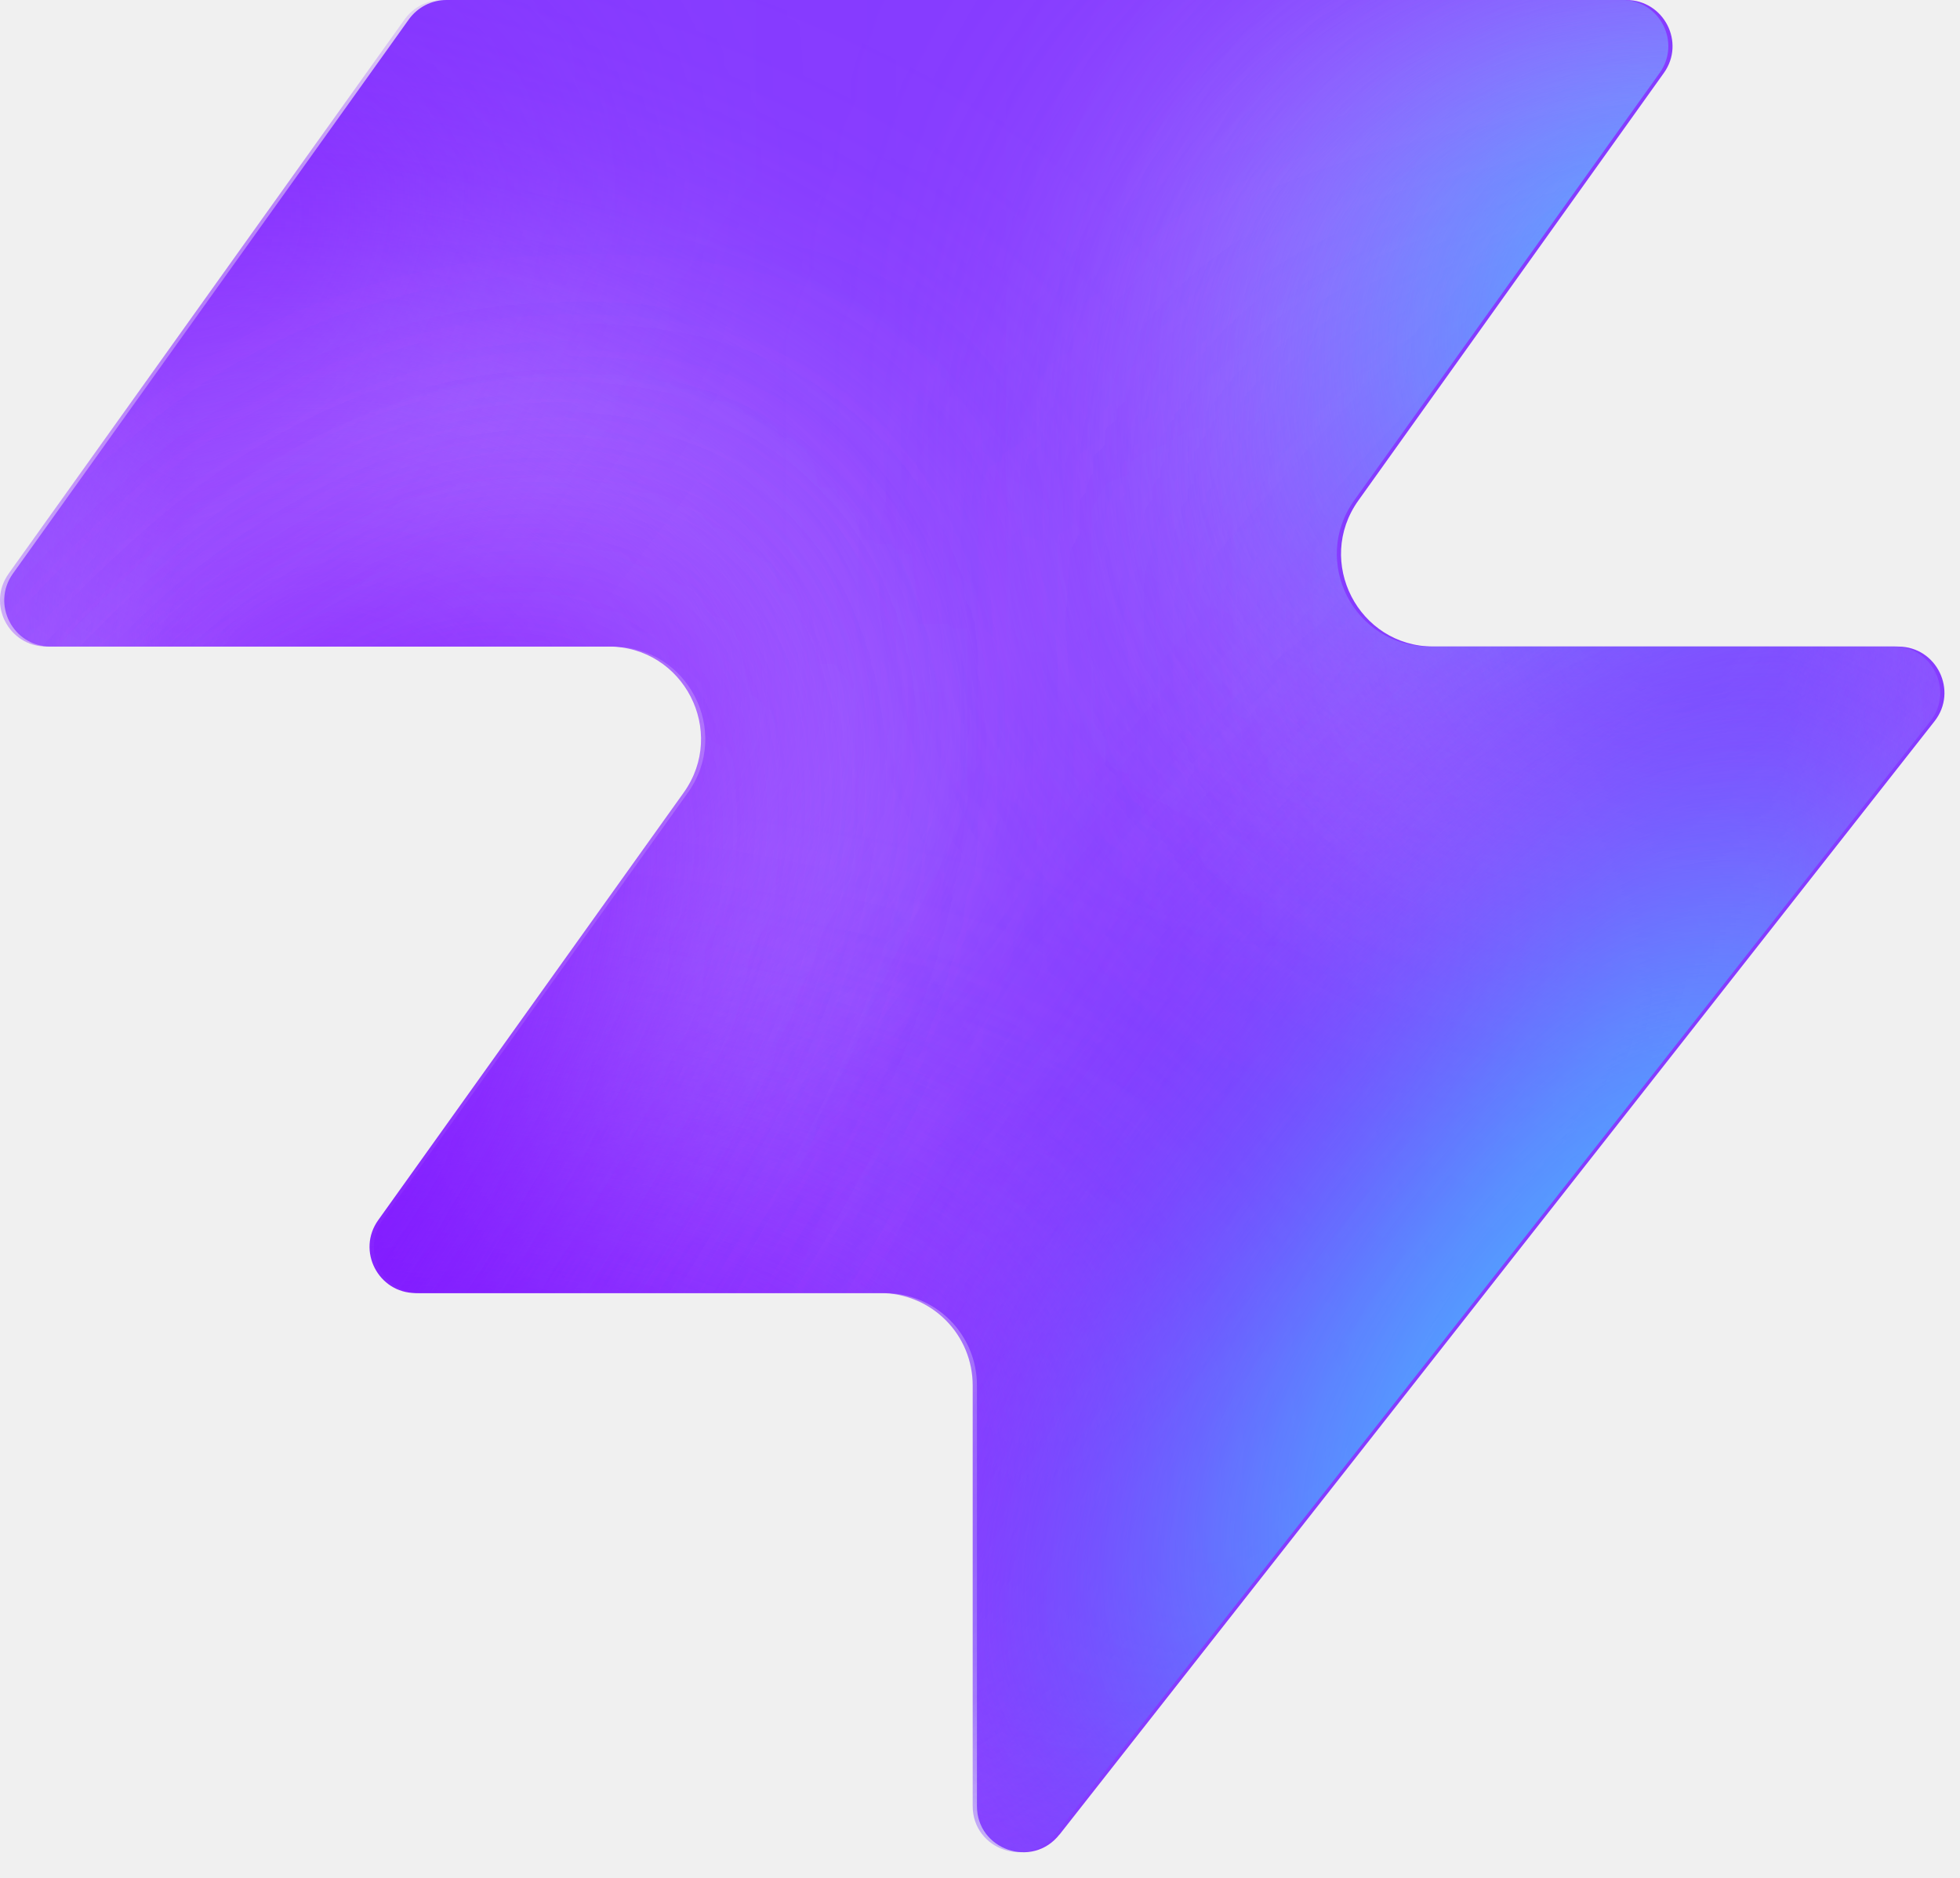
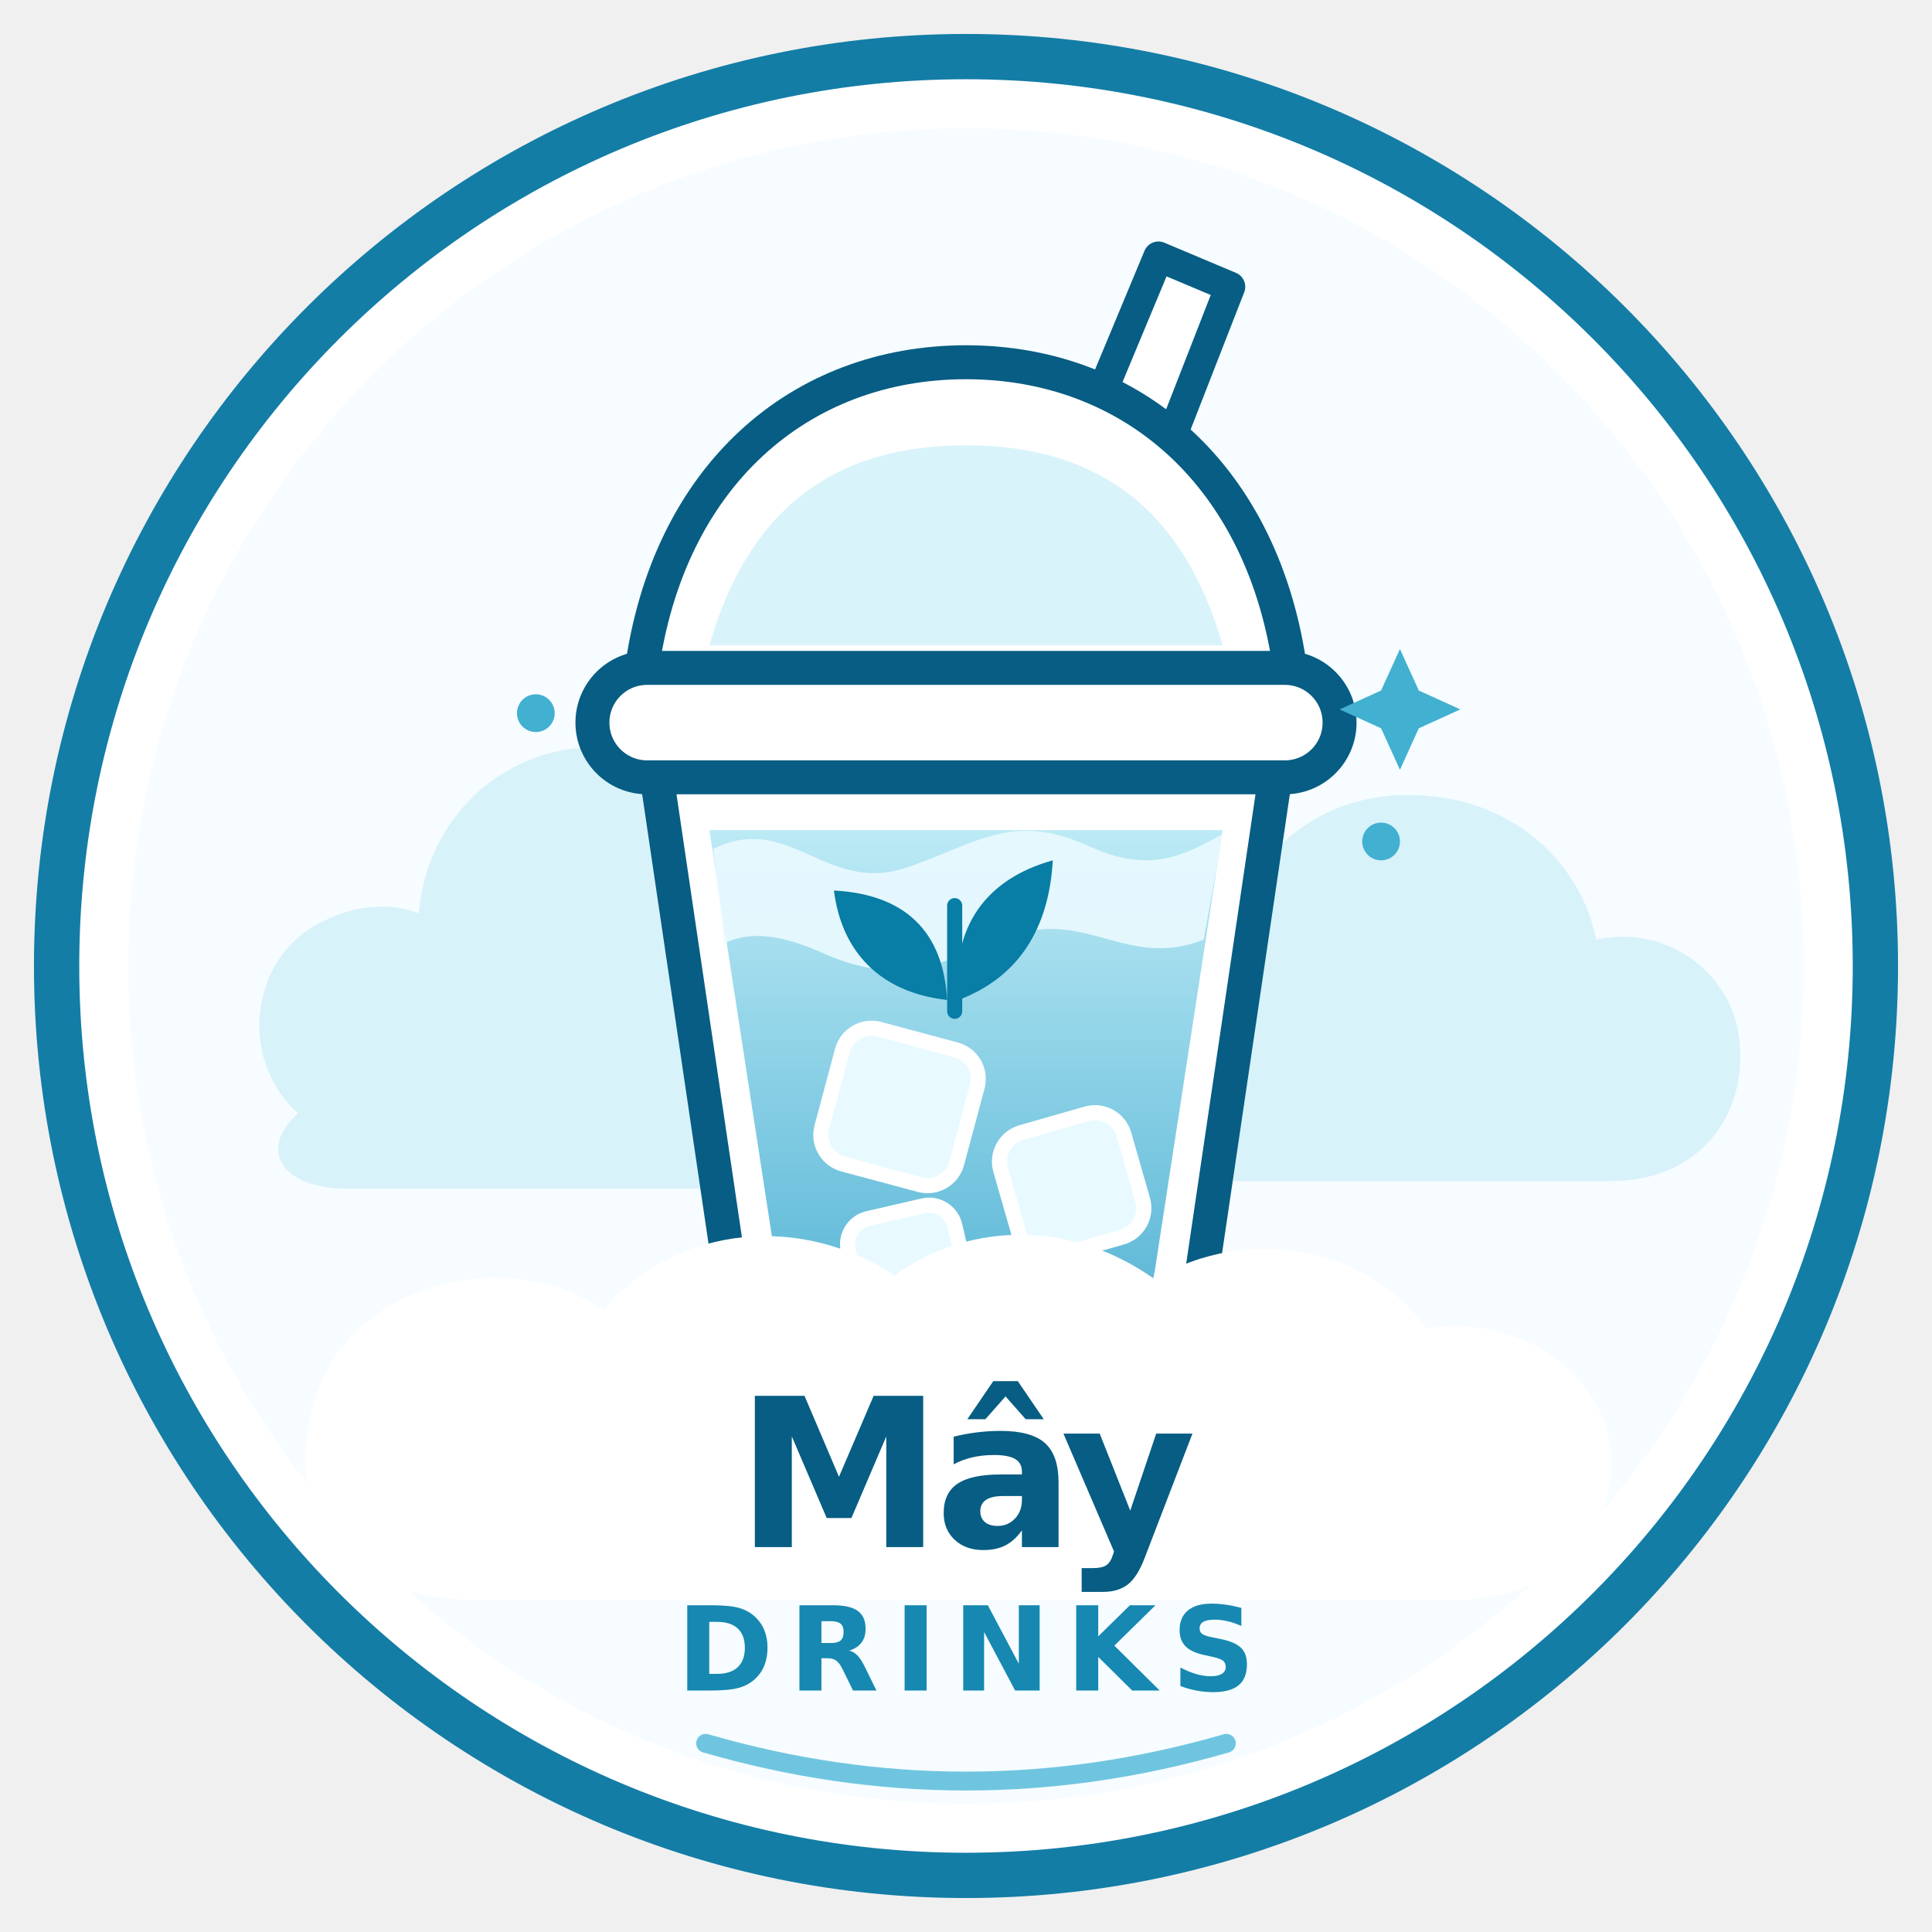
- <svg xmlns="http://www.w3.org/2000/svg" width="48" height="46" fill="none" viewBox="0 0 48 46">
-   <path fill="#863bff" d="M25.946 44.938c-.664.845-2.021.375-2.021-.698V33.937a2.26 2.26 0 0 0-2.262-2.262H10.287c-.92 0-1.456-1.04-.92-1.788l7.48-10.471c1.07-1.497 0-3.578-1.842-3.578H1.237c-.92 0-1.456-1.04-.92-1.788L10.013.474c.214-.297.556-.474.92-.474h28.894c.92 0 1.456 1.04.92 1.788l-7.48 10.471c-1.07 1.498 0 3.579 1.842 3.579h11.377c.943 0 1.473 1.088.89 1.83L25.947 44.94z" style="fill:#863bff;fill:color(display-p3 .525 .23 1);fill-opacity:1" />
-   <mask id="a" width="48" height="46" x="0" y="0" maskUnits="userSpaceOnUse" style="mask-type:alpha">
-     <path fill="#000" d="M25.842 44.938c-.664.844-2.021.375-2.021-.698V33.937a2.26 2.26 0 0 0-2.262-2.262H10.183c-.92 0-1.456-1.04-.92-1.788l7.48-10.471c1.07-1.498 0-3.579-1.842-3.579H1.133c-.92 0-1.456-1.04-.92-1.787L9.91.473c.214-.297.556-.474.92-.474h28.894c.92 0 1.456 1.04.92 1.788l-7.48 10.471c-1.07 1.498 0 3.578 1.842 3.578h11.377c.943 0 1.473 1.088.89 1.832L25.843 44.94z" style="fill:#000;fill-opacity:1" />
-   </mask>
-   <g mask="url(#a)">
-     <g filter="url(#b)">
-       <ellipse cx="5.508" cy="14.704" fill="#ede6ff" rx="5.508" ry="14.704" style="fill:#ede6ff;fill:color(display-p3 .927 .903 1);fill-opacity:1" transform="matrix(.00324 1 1 -.00324 -4.47 31.516)" />
-     </g>
-     <g filter="url(#c)">
-       <ellipse cx="10.399" cy="29.851" fill="#ede6ff" rx="10.399" ry="29.851" style="fill:#ede6ff;fill:color(display-p3 .927 .903 1);fill-opacity:1" transform="matrix(.00324 1 1 -.00324 -39.328 7.883)" />
-     </g>
-     <g filter="url(#d)">
-       <ellipse cx="5.508" cy="30.487" fill="#7e14ff" rx="5.508" ry="30.487" style="fill:#7e14ff;fill:color(display-p3 .492 .077 1);fill-opacity:1" transform="rotate(89.814 -25.913 -14.639)scale(1 -1)" />
-     </g>
-     <g filter="url(#e)">
-       <ellipse cx="5.508" cy="30.599" fill="#7e14ff" rx="5.508" ry="30.599" style="fill:#7e14ff;fill:color(display-p3 .492 .077 1);fill-opacity:1" transform="rotate(89.814 -32.644 -3.334)scale(1 -1)" />
-     </g>
-     <g filter="url(#f)">
-       <ellipse cx="5.508" cy="30.599" fill="#7e14ff" rx="5.508" ry="30.599" style="fill:#7e14ff;fill:color(display-p3 .492 .077 1);fill-opacity:1" transform="matrix(.00324 1 1 -.00324 -34.34 30.47)" />
-     </g>
-     <g filter="url(#g)">
-       <ellipse cx="14.072" cy="22.078" fill="#ede6ff" rx="14.072" ry="22.078" style="fill:#ede6ff;fill:color(display-p3 .927 .903 1);fill-opacity:1" transform="rotate(93.35 24.506 48.493)scale(-1 1)" />
-     </g>
-     <g filter="url(#h)">
-       <ellipse cx="3.47" cy="21.501" fill="#7e14ff" rx="3.47" ry="21.501" style="fill:#7e14ff;fill:color(display-p3 .492 .077 1);fill-opacity:1" transform="rotate(89.009 28.708 47.59)scale(-1 1)" />
-     </g>
-     <g filter="url(#i)">
-       <ellipse cx="3.47" cy="21.501" fill="#7e14ff" rx="3.47" ry="21.501" style="fill:#7e14ff;fill:color(display-p3 .492 .077 1);fill-opacity:1" transform="rotate(89.009 28.708 47.59)scale(-1 1)" />
-     </g>
-     <g filter="url(#j)">
-       <ellipse cx=".387" cy="8.972" fill="#7e14ff" rx="4.407" ry="29.108" style="fill:#7e14ff;fill:color(display-p3 .492 .077 1);fill-opacity:1" transform="rotate(39.51 .387 8.972)" />
-     </g>
-     <g filter="url(#k)">
-       <ellipse cx="47.523" cy="-6.092" fill="#7e14ff" rx="4.407" ry="29.108" style="fill:#7e14ff;fill:color(display-p3 .492 .077 1);fill-opacity:1" transform="rotate(37.892 47.523 -6.092)" />
-     </g>
-     <g filter="url(#l)">
-       <ellipse cx="41.412" cy="6.333" fill="#47bfff" rx="5.971" ry="9.665" style="fill:#47bfff;fill:color(display-p3 .28 .748 1);fill-opacity:1" transform="rotate(37.892 41.412 6.333)" />
-     </g>
-     <g filter="url(#m)">
-       <ellipse cx="-1.879" cy="38.332" fill="#7e14ff" rx="4.407" ry="29.108" style="fill:#7e14ff;fill:color(display-p3 .492 .077 1);fill-opacity:1" transform="rotate(37.892 -1.88 38.332)" />
-     </g>
-     <g filter="url(#n)">
-       <ellipse cx="-1.879" cy="38.332" fill="#7e14ff" rx="4.407" ry="29.108" style="fill:#7e14ff;fill:color(display-p3 .492 .077 1);fill-opacity:1" transform="rotate(37.892 -1.88 38.332)" />
-     </g>
-     <g filter="url(#o)">
-       <ellipse cx="35.651" cy="29.907" fill="#7e14ff" rx="4.407" ry="29.108" style="fill:#7e14ff;fill:color(display-p3 .492 .077 1);fill-opacity:1" transform="rotate(37.892 35.651 29.907)" />
-     </g>
-     <g filter="url(#p)">
-       <ellipse cx="38.418" cy="32.4" fill="#47bfff" rx="5.971" ry="15.297" style="fill:#47bfff;fill:color(display-p3 .28 .748 1);fill-opacity:1" transform="rotate(37.892 38.418 32.4)" />
-     </g>
+ <svg xmlns="http://www.w3.org/2000/svg" viewBox="0 0 512 512" width="512" height="512" role="img" aria-label="Mây Drinks logo">
+   <defs>
+     <linearGradient id="blue" x1="0" y1="0" x2="1" y2="1">
+       <stop stop-color="#2295bd" />
+       <stop offset="1" stop-color="#09638c" />
+     </linearGradient>
+     <linearGradient id="drink" x1="0" y1="0" x2="0" y2="1">
+       <stop stop-color="#bceaf5" />
+       <stop offset="1" stop-color="#55b4d5" />
+     </linearGradient>
+   </defs>
+   <circle cx="256" cy="256" r="241" fill="#fff" stroke="#137da6" stroke-width="12" />
+   <circle cx="256" cy="256" r="222" fill="#f6fcff" />
+   <path d="M79 295c-16-14-13-42 7-51 8-4 17-5 25-2 2-25 22-44 47-44 21 0 38 12 45 29 11-8 24-10 36-5v93H92c-17 0-24-10-13-20Z" fill="#d8f2fa" />
+   <path d="M279 294c-12-18-4-39 14-45 11-4 23-2 31 5 5-28 27-46 55-43 23 2 40 18 44 38 18-4 36 8 38 27 2 21-12 37-34 37H289Z" fill="#d8f2fa" />
+   <path d="M292 104l15-36 19 8-16 41-24 83-18-5Z" fill="#fff" stroke="#075d83" stroke-width="8" stroke-linejoin="round" />
+   <path d="M170 178c7-52 42-82 86-82s79 30 86 82" fill="#fff" stroke="#075d83" stroke-width="9" />
+   <path d="M188 171c10-35 32-53 68-53s58 18 68 53" fill="#d9f3fa" />
+   <path d="M172 192h168l-22 149c-3 17-15 28-33 28h-58c-18 0-30-11-33-28Z" fill="#fff" stroke="#075d83" stroke-width="9" stroke-linejoin="round" />
+   <path d="M188 220h136l-18 117c-2 11-8 17-21 17h-58c-13 0-19-6-21-17Z" fill="url(#drink)" />
+   <path d="M189 225c20-10 30 12 51 5 18-6 28-15 48-6 15 7 24 4 36-3l-5 28c-20 8-31-8-51-1-20 8-30 13-49 5-13-6-21-6-27-3Z" fill="#eafaff" opacity=".9" />
+   <rect x="157" y="177" width="198" height="29" rx="14.5" fill="#fff" stroke="#075d83" stroke-width="9" />
+   <g fill="#e8faff" stroke="#fff" stroke-width="4">
+     <rect x="220" y="275" width="37" height="37" rx="8" transform="rotate(15 239 293)" />
+     <rect x="267" y="297" width="34" height="34" rx="8" transform="rotate(-16 284 314)" />
+     <rect x="226" y="321" width="29" height="29" rx="7" transform="rotate(-13 240 335)" />
  </g>
-   <defs>
-     <filter id="b" width="60.045" height="41.654" x="-19.77" y="16.149" color-interpolation-filters="sRGB" filterUnits="userSpaceOnUse">
-       <feFlood flood-opacity="0" result="BackgroundImageFix" />
-       <feBlend in="SourceGraphic" in2="BackgroundImageFix" result="shape" />
-       <feGaussianBlur result="effect1_foregroundBlur_2002_17158" stdDeviation="7.659" />
-     </filter>
-     <filter id="c" width="90.34" height="51.437" x="-54.613" y="-7.533" color-interpolation-filters="sRGB" filterUnits="userSpaceOnUse">
-       <feFlood flood-opacity="0" result="BackgroundImageFix" />
-       <feBlend in="SourceGraphic" in2="BackgroundImageFix" result="shape" />
-       <feGaussianBlur result="effect1_foregroundBlur_2002_17158" stdDeviation="7.659" />
-     </filter>
-     <filter id="d" width="79.355" height="29.4" x="-49.64" y="2.03" color-interpolation-filters="sRGB" filterUnits="userSpaceOnUse">
-       <feFlood flood-opacity="0" result="BackgroundImageFix" />
-       <feBlend in="SourceGraphic" in2="BackgroundImageFix" result="shape" />
-       <feGaussianBlur result="effect1_foregroundBlur_2002_17158" stdDeviation="4.596" />
-     </filter>
-     <filter id="e" width="79.579" height="29.4" x="-45.045" y="20.029" color-interpolation-filters="sRGB" filterUnits="userSpaceOnUse">
-       <feFlood flood-opacity="0" result="BackgroundImageFix" />
-       <feBlend in="SourceGraphic" in2="BackgroundImageFix" result="shape" />
-       <feGaussianBlur result="effect1_foregroundBlur_2002_17158" stdDeviation="4.596" />
-     </filter>
-     <filter id="f" width="79.579" height="29.4" x="-43.513" y="21.178" color-interpolation-filters="sRGB" filterUnits="userSpaceOnUse">
-       <feFlood flood-opacity="0" result="BackgroundImageFix" />
-       <feBlend in="SourceGraphic" in2="BackgroundImageFix" result="shape" />
-       <feGaussianBlur result="effect1_foregroundBlur_2002_17158" stdDeviation="4.596" />
-     </filter>
-     <filter id="g" width="74.749" height="58.852" x="15.756" y="-17.901" color-interpolation-filters="sRGB" filterUnits="userSpaceOnUse">
-       <feFlood flood-opacity="0" result="BackgroundImageFix" />
-       <feBlend in="SourceGraphic" in2="BackgroundImageFix" result="shape" />
-       <feGaussianBlur result="effect1_foregroundBlur_2002_17158" stdDeviation="7.659" />
-     </filter>
-     <filter id="h" width="61.377" height="25.362" x="23.548" y="2.284" color-interpolation-filters="sRGB" filterUnits="userSpaceOnUse">
-       <feFlood flood-opacity="0" result="BackgroundImageFix" />
-       <feBlend in="SourceGraphic" in2="BackgroundImageFix" result="shape" />
-       <feGaussianBlur result="effect1_foregroundBlur_2002_17158" stdDeviation="4.596" />
-     </filter>
-     <filter id="i" width="61.377" height="25.362" x="23.548" y="2.284" color-interpolation-filters="sRGB" filterUnits="userSpaceOnUse">
-       <feFlood flood-opacity="0" result="BackgroundImageFix" />
-       <feBlend in="SourceGraphic" in2="BackgroundImageFix" result="shape" />
-       <feGaussianBlur result="effect1_foregroundBlur_2002_17158" stdDeviation="4.596" />
-     </filter>
-     <filter id="j" width="56.045" height="63.649" x="-27.636" y="-22.853" color-interpolation-filters="sRGB" filterUnits="userSpaceOnUse">
-       <feFlood flood-opacity="0" result="BackgroundImageFix" />
-       <feBlend in="SourceGraphic" in2="BackgroundImageFix" result="shape" />
-       <feGaussianBlur result="effect1_foregroundBlur_2002_17158" stdDeviation="4.596" />
-     </filter>
-     <filter id="k" width="54.814" height="64.646" x="20.116" y="-38.415" color-interpolation-filters="sRGB" filterUnits="userSpaceOnUse">
-       <feFlood flood-opacity="0" result="BackgroundImageFix" />
-       <feBlend in="SourceGraphic" in2="BackgroundImageFix" result="shape" />
-       <feGaussianBlur result="effect1_foregroundBlur_2002_17158" stdDeviation="4.596" />
-     </filter>
-     <filter id="l" width="33.541" height="35.313" x="24.641" y="-11.323" color-interpolation-filters="sRGB" filterUnits="userSpaceOnUse">
-       <feFlood flood-opacity="0" result="BackgroundImageFix" />
-       <feBlend in="SourceGraphic" in2="BackgroundImageFix" result="shape" />
-       <feGaussianBlur result="effect1_foregroundBlur_2002_17158" stdDeviation="4.596" />
-     </filter>
-     <filter id="m" width="54.814" height="64.646" x="-29.286" y="6.009" color-interpolation-filters="sRGB" filterUnits="userSpaceOnUse">
-       <feFlood flood-opacity="0" result="BackgroundImageFix" />
-       <feBlend in="SourceGraphic" in2="BackgroundImageFix" result="shape" />
-       <feGaussianBlur result="effect1_foregroundBlur_2002_17158" stdDeviation="4.596" />
-     </filter>
-     <filter id="n" width="54.814" height="64.646" x="-29.286" y="6.009" color-interpolation-filters="sRGB" filterUnits="userSpaceOnUse">
-       <feFlood flood-opacity="0" result="BackgroundImageFix" />
-       <feBlend in="SourceGraphic" in2="BackgroundImageFix" result="shape" />
-       <feGaussianBlur result="effect1_foregroundBlur_2002_17158" stdDeviation="4.596" />
-     </filter>
-     <filter id="o" width="54.814" height="64.646" x="8.244" y="-2.416" color-interpolation-filters="sRGB" filterUnits="userSpaceOnUse">
-       <feFlood flood-opacity="0" result="BackgroundImageFix" />
-       <feBlend in="SourceGraphic" in2="BackgroundImageFix" result="shape" />
-       <feGaussianBlur result="effect1_foregroundBlur_2002_17158" stdDeviation="4.596" />
-     </filter>
-     <filter id="p" width="39.409" height="43.623" x="18.713" y="10.588" color-interpolation-filters="sRGB" filterUnits="userSpaceOnUse">
-       <feFlood flood-opacity="0" result="BackgroundImageFix" />
-       <feBlend in="SourceGraphic" in2="BackgroundImageFix" result="shape" />
-       <feGaussianBlur result="effect1_foregroundBlur_2002_17158" stdDeviation="4.596" />
-     </filter>
-   </defs>
+   <path d="M254 265c-2-19 7-32 25-37-1 18-9 31-25 37Zm-3 0c-18-2-28-13-30-29 19 1 29 11 30 29Z" fill="#087da5" />
+   <path d="M253 268v-28" stroke="#087da5" stroke-width="4" stroke-linecap="round" />
+   <g fill="#42b0d1">
+     <circle cx="142" cy="189" r="5" />
+     <circle cx="366" cy="223" r="5" />
+     <path d="M371 172l5 11 11 5-11 5-5 11-5-11-11-5 11-5Z" />
+   </g>
+   <path d="M93 354c18-18 47-20 67-7 20-23 53-25 77-9 21-15 48-14 69 1 25-15 57-8 72 13 27-4 48 14 49 34 1 22-17 38-41 38H126c-28 0-45-16-45-37 0-14 5-25 12-33Z" fill="#fff" />
+   <text x="256" y="410" text-anchor="middle" font-family="DejaVu Sans,Arial,sans-serif" font-size="55" font-weight="800" letter-spacing="-2" fill="#075d83">Mây</text>
+   <text x="256" y="448" text-anchor="middle" font-family="DejaVu Sans,Arial,sans-serif" font-size="31" font-weight="700" letter-spacing="4" fill="#1688b1">DRINKS</text>
+   <path d="M187 462q69 20 138 0" fill="none" stroke="#6fc5df" stroke-width="5" stroke-linecap="round" />
</svg>
